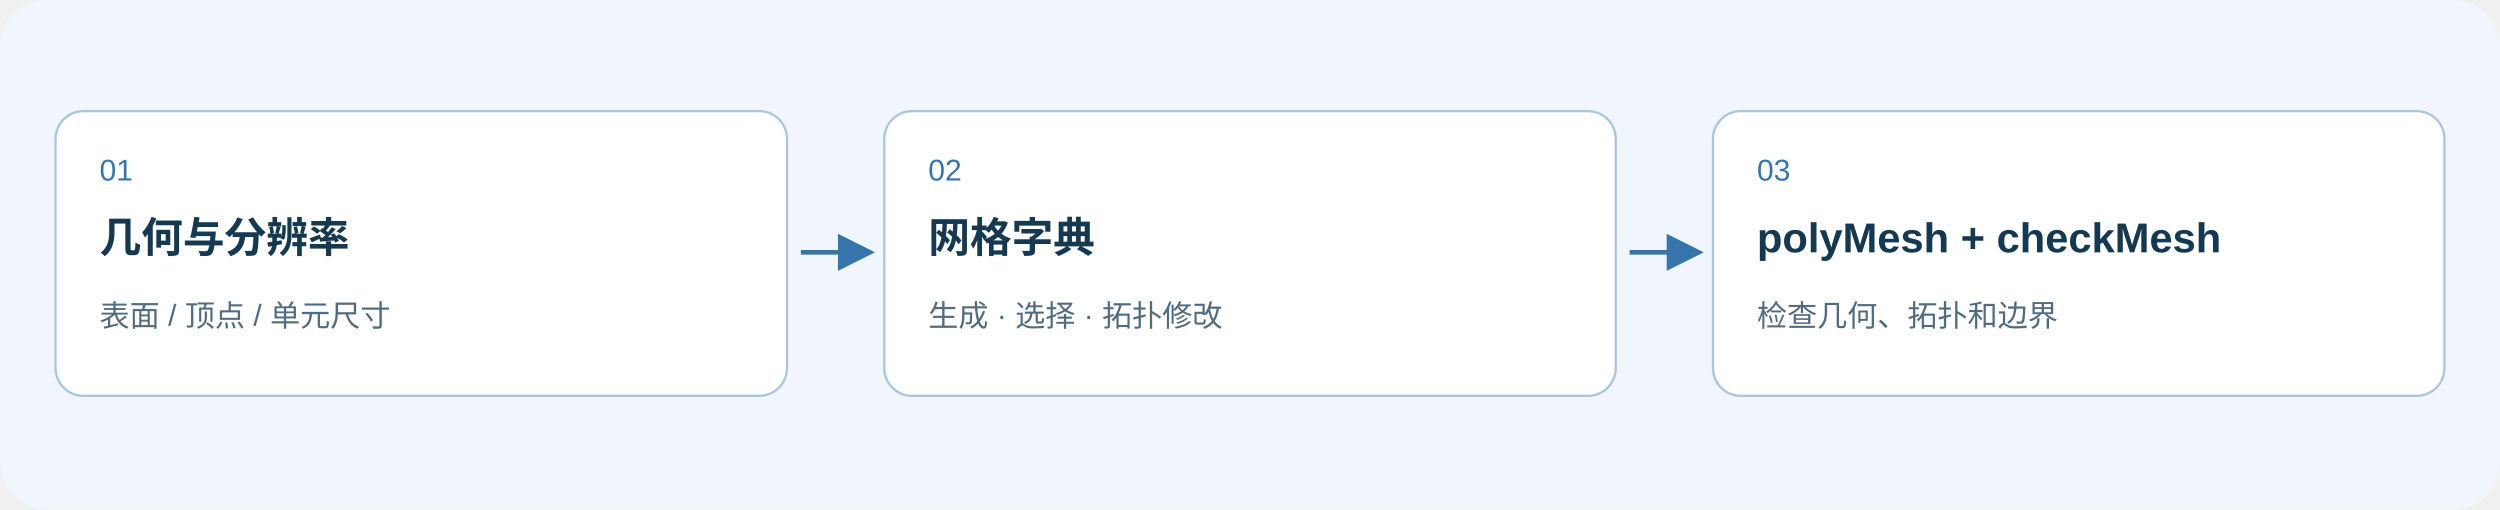
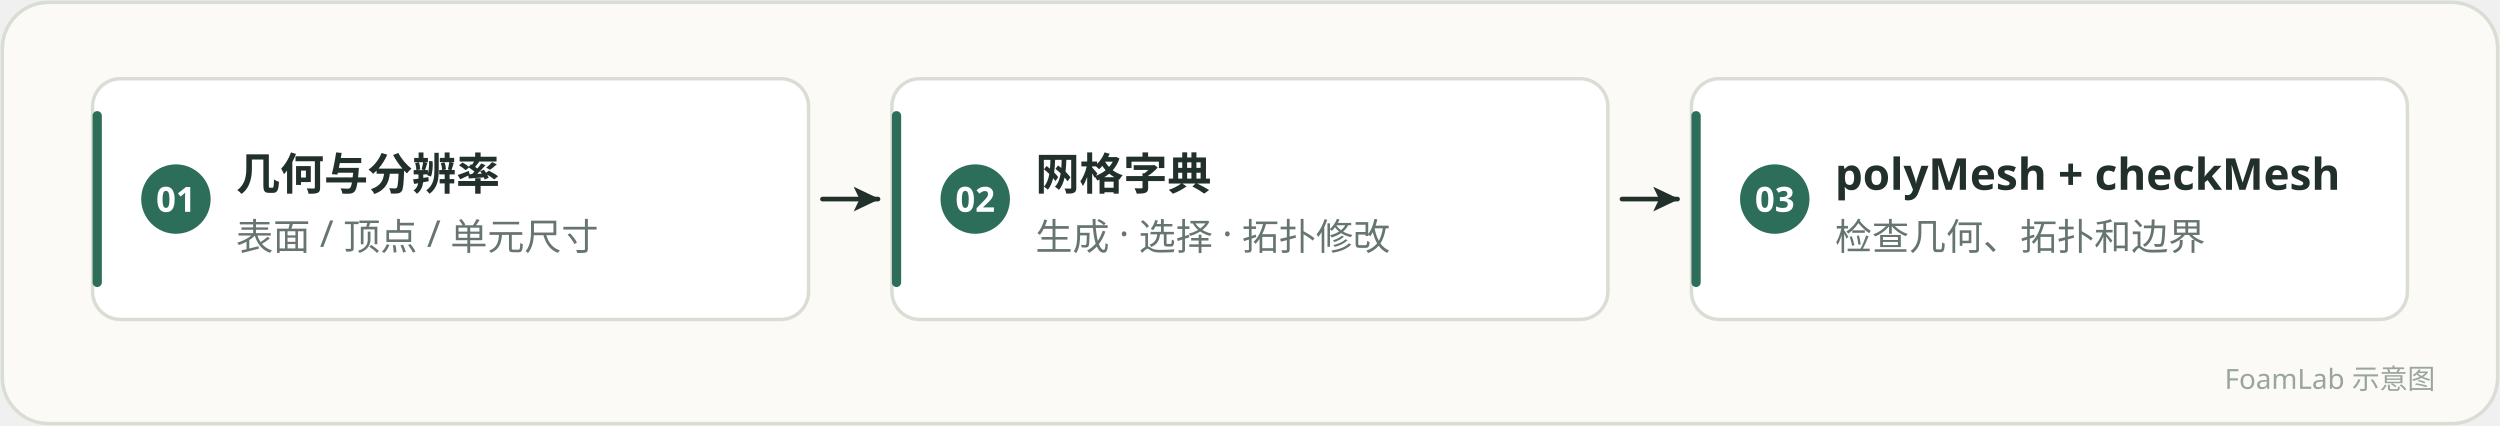
- <svg xmlns="http://www.w3.org/2000/svg" viewBox="0 0 1080 220" role="img" aria-labelledby="title desc">
+ <svg xmlns="http://www.w3.org/2000/svg" width="1080" height="184" viewBox="0 0 1080 184" role="img" aria-label="几何与分辨率 → 网格字典 → polyMesh + checkMesh">
  <defs>
-     <marker id="arrow" markerWidth="8" markerHeight="8" refX="7" refY="4" orient="auto">
-       <path d="M0 0 L8 4 L0 8 Z" fill="#3675ac" />
+     <marker id="a-ink" viewBox="0 0 10 10" refX="8.5" refY="5" markerWidth="7" markerHeight="7" orient="auto-start-reverse">
+       <path d="M1 1.2 9 5 1 8.8 2.8 5z" fill="#22302c" />
+     </marker>
+     <marker id="a-muted" viewBox="0 0 10 10" refX="8.5" refY="5" markerWidth="7" markerHeight="7" orient="auto-start-reverse">
+       <path d="M1 1.2 9 5 1 8.8 2.8 5z" fill="#66756f" />
+     </marker>
+     <marker id="a-amber" viewBox="0 0 10 10" refX="8.5" refY="5" markerWidth="7" markerHeight="7" orient="auto-start-reverse">
+       <path d="M1 1.2 9 5 1 8.8 2.8 5z" fill="#c98a2b" />
    </marker>
  </defs>
-   <rect width="1080" height="220" rx="20" fill="#f0f6fc" />
-   <rect x="24" y="48" width="316" height="123" rx="12" fill="white" stroke="#aac6df" />
-   <text x="43" y="78" font-family="Arial,sans-serif" font-size="13" fill="#3675ac">01</text>
-   <text x="43" y="109" font-family="Arial,Microsoft YaHei,sans-serif" font-size="18" font-weight="600" fill="#153950">几何与分辨率</text>
-   <text x="43" y="141" font-family="Arial,Microsoft YaHei,sans-serif" font-size="13" fill="#516c80">表面 / 顶点 / 单元尺寸</text>
-   <path d="M346 109 L376 109" stroke="#3675ac" stroke-width="2" marker-end="url(#arrow)" />
-   <rect x="382" y="48" width="316" height="123" rx="12" fill="white" stroke="#aac6df" />
-   <text x="401" y="78" font-family="Arial,sans-serif" font-size="13" fill="#3675ac">02</text>
-   <text x="401" y="109" font-family="Arial,Microsoft YaHei,sans-serif" font-size="18" font-weight="600" fill="#153950">网格字典</text>
-   <text x="401" y="141" font-family="Arial,Microsoft YaHei,sans-serif" font-size="13" fill="#516c80">生成 · 选择 · 拓扑修改</text>
-   <path d="M704 109 L734 109" stroke="#3675ac" stroke-width="2" marker-end="url(#arrow)" />
-   <rect x="740" y="48" width="316" height="123" rx="12" fill="white" stroke="#aac6df" />
-   <text x="759" y="78" font-family="Arial,sans-serif" font-size="13" fill="#3675ac">03</text>
-   <text x="759" y="109" font-family="Arial,Microsoft YaHei,sans-serif" font-size="18" font-weight="600" fill="#153950">polyMesh + checkMesh</text>
-   <text x="759" y="141" font-family="Arial,Microsoft YaHei,sans-serif" font-size="13" fill="#516c80">检查几何、拓扑和边界</text>
+   <style>text{font-family:'Noto Sans SC','PingFang SC','Microsoft YaHei','Source Han Sans SC',sans-serif;fill:#22302c}.t{font-size:19px}.tb{font-size:19px;font-weight:700}.s{font-size:16px;fill:#66756f}
+ .h{font-size:25px;font-weight:700}.k{font-size:13px;fill:#2c6e5a;font-weight:700;letter-spacing:.12em}.m{font-family:'Cascadia Code','JetBrains Mono',Consolas,'DejaVu Sans Mono',monospace;font-size:16px}.mb{font-family:'Cascadia Code','JetBrains Mono',Consolas,'DejaVu Sans Mono',monospace;font-size:17px;font-weight:700}
+ .tag{font-size:12px;fill:#9aa59f}.c{text-anchor:middle}.e{text-anchor:end}.w{fill:#fff}</style>
+   <rect x="1" y="1" width="1078" height="182" rx="20" fill="#fbfaf6" stroke="#d9ddd3" stroke-width="1.5" />
+   <rect x="40.0" y="34.0" width="309.3" height="104.0" rx="12" fill="#ffffff" stroke="#d9ddd3" stroke-width="1.5" />
+   <rect x="40.0" y="48.0" width="4" height="76.0" rx="2" fill="#2c6e5a" />
+   <circle cx="76.0" cy="86.0" r="15" fill="#2c6e5a" stroke="none" stroke-width="0" />
+   <text x="76.0" y="91.5" class="tb w" text-anchor="middle" style="font-size:15px;fill:#fff">01</text>
+   <text x="102.0" y="82.0" class="tb">几何与分辨率</text>
+   <text x="102.0" y="108.0" class="s">表面 / 顶点 / 单元尺寸</text>
+   <line x1="355.3" y1="86.0" x2="379.3" y2="86.0" stroke="#22302c" stroke-width="2" stroke-linecap="round" marker-end="url(#a-ink)" />
+   <rect x="385.3" y="34.0" width="309.3" height="104.0" rx="12" fill="#ffffff" stroke="#d9ddd3" stroke-width="1.5" />
+   <rect x="385.3" y="48.0" width="4" height="76.0" rx="2" fill="#2c6e5a" />
+   <circle cx="421.3" cy="86.0" r="15" fill="#2c6e5a" stroke="none" stroke-width="0" />
+   <text x="421.3" y="91.5" class="tb w" text-anchor="middle" style="font-size:15px;fill:#fff">02</text>
+   <text x="447.3" y="82.0" class="tb">网格字典</text>
+   <text x="447.3" y="108.0" class="s">生成 · 选择 · 拓扑修改</text>
+   <line x1="700.7" y1="86.0" x2="724.7" y2="86.0" stroke="#22302c" stroke-width="2" stroke-linecap="round" marker-end="url(#a-ink)" />
+   <rect x="730.7" y="34.0" width="309.3" height="104.0" rx="12" fill="#ffffff" stroke="#d9ddd3" stroke-width="1.5" />
+   <rect x="730.7" y="48.0" width="4" height="76.0" rx="2" fill="#2c6e5a" />
+   <circle cx="766.7" cy="86.0" r="15" fill="#2c6e5a" stroke="none" stroke-width="0" />
+   <text x="766.7" y="91.5" class="tb w" text-anchor="middle" style="font-size:15px;fill:#fff">03</text>
+   <text x="792.7" y="82.0" class="tb">polyMesh + checkMesh</text>
+   <text x="792.7" y="108.0" class="s">检查几何、拓扑和边界</text>
+   <text x="1052.0" y="168.0" class="tag" text-anchor="end">FoamLab 示意图</text>
</svg>
